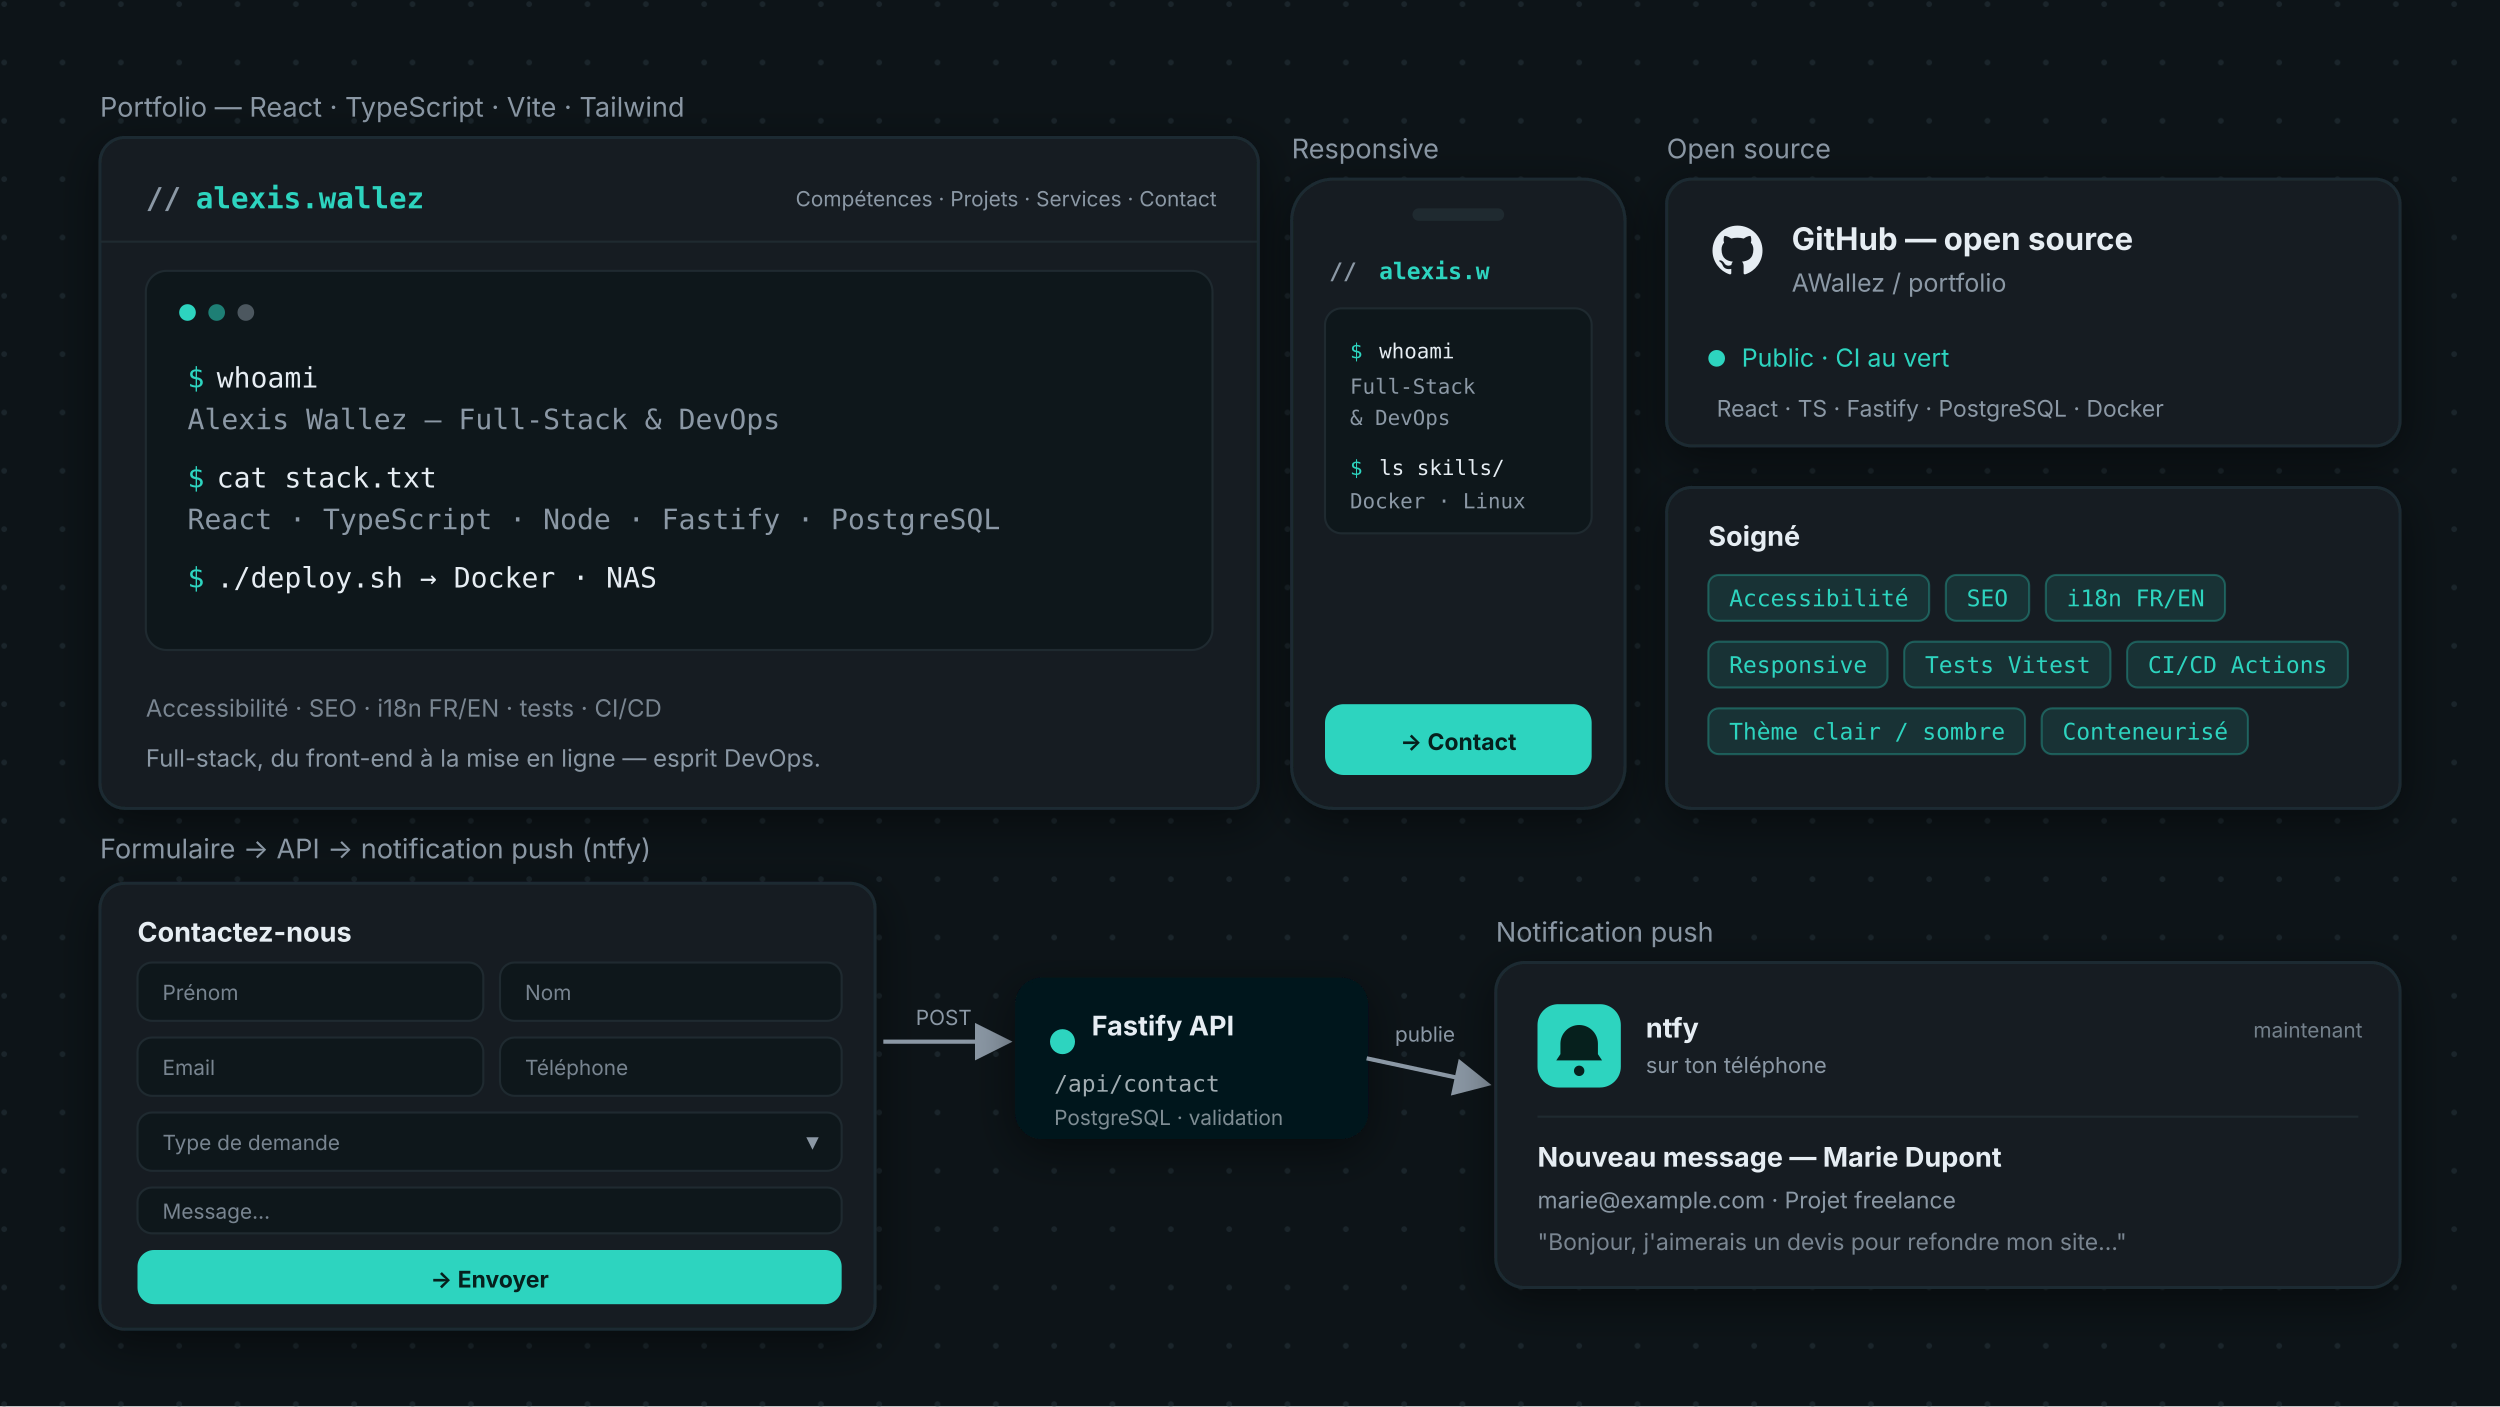
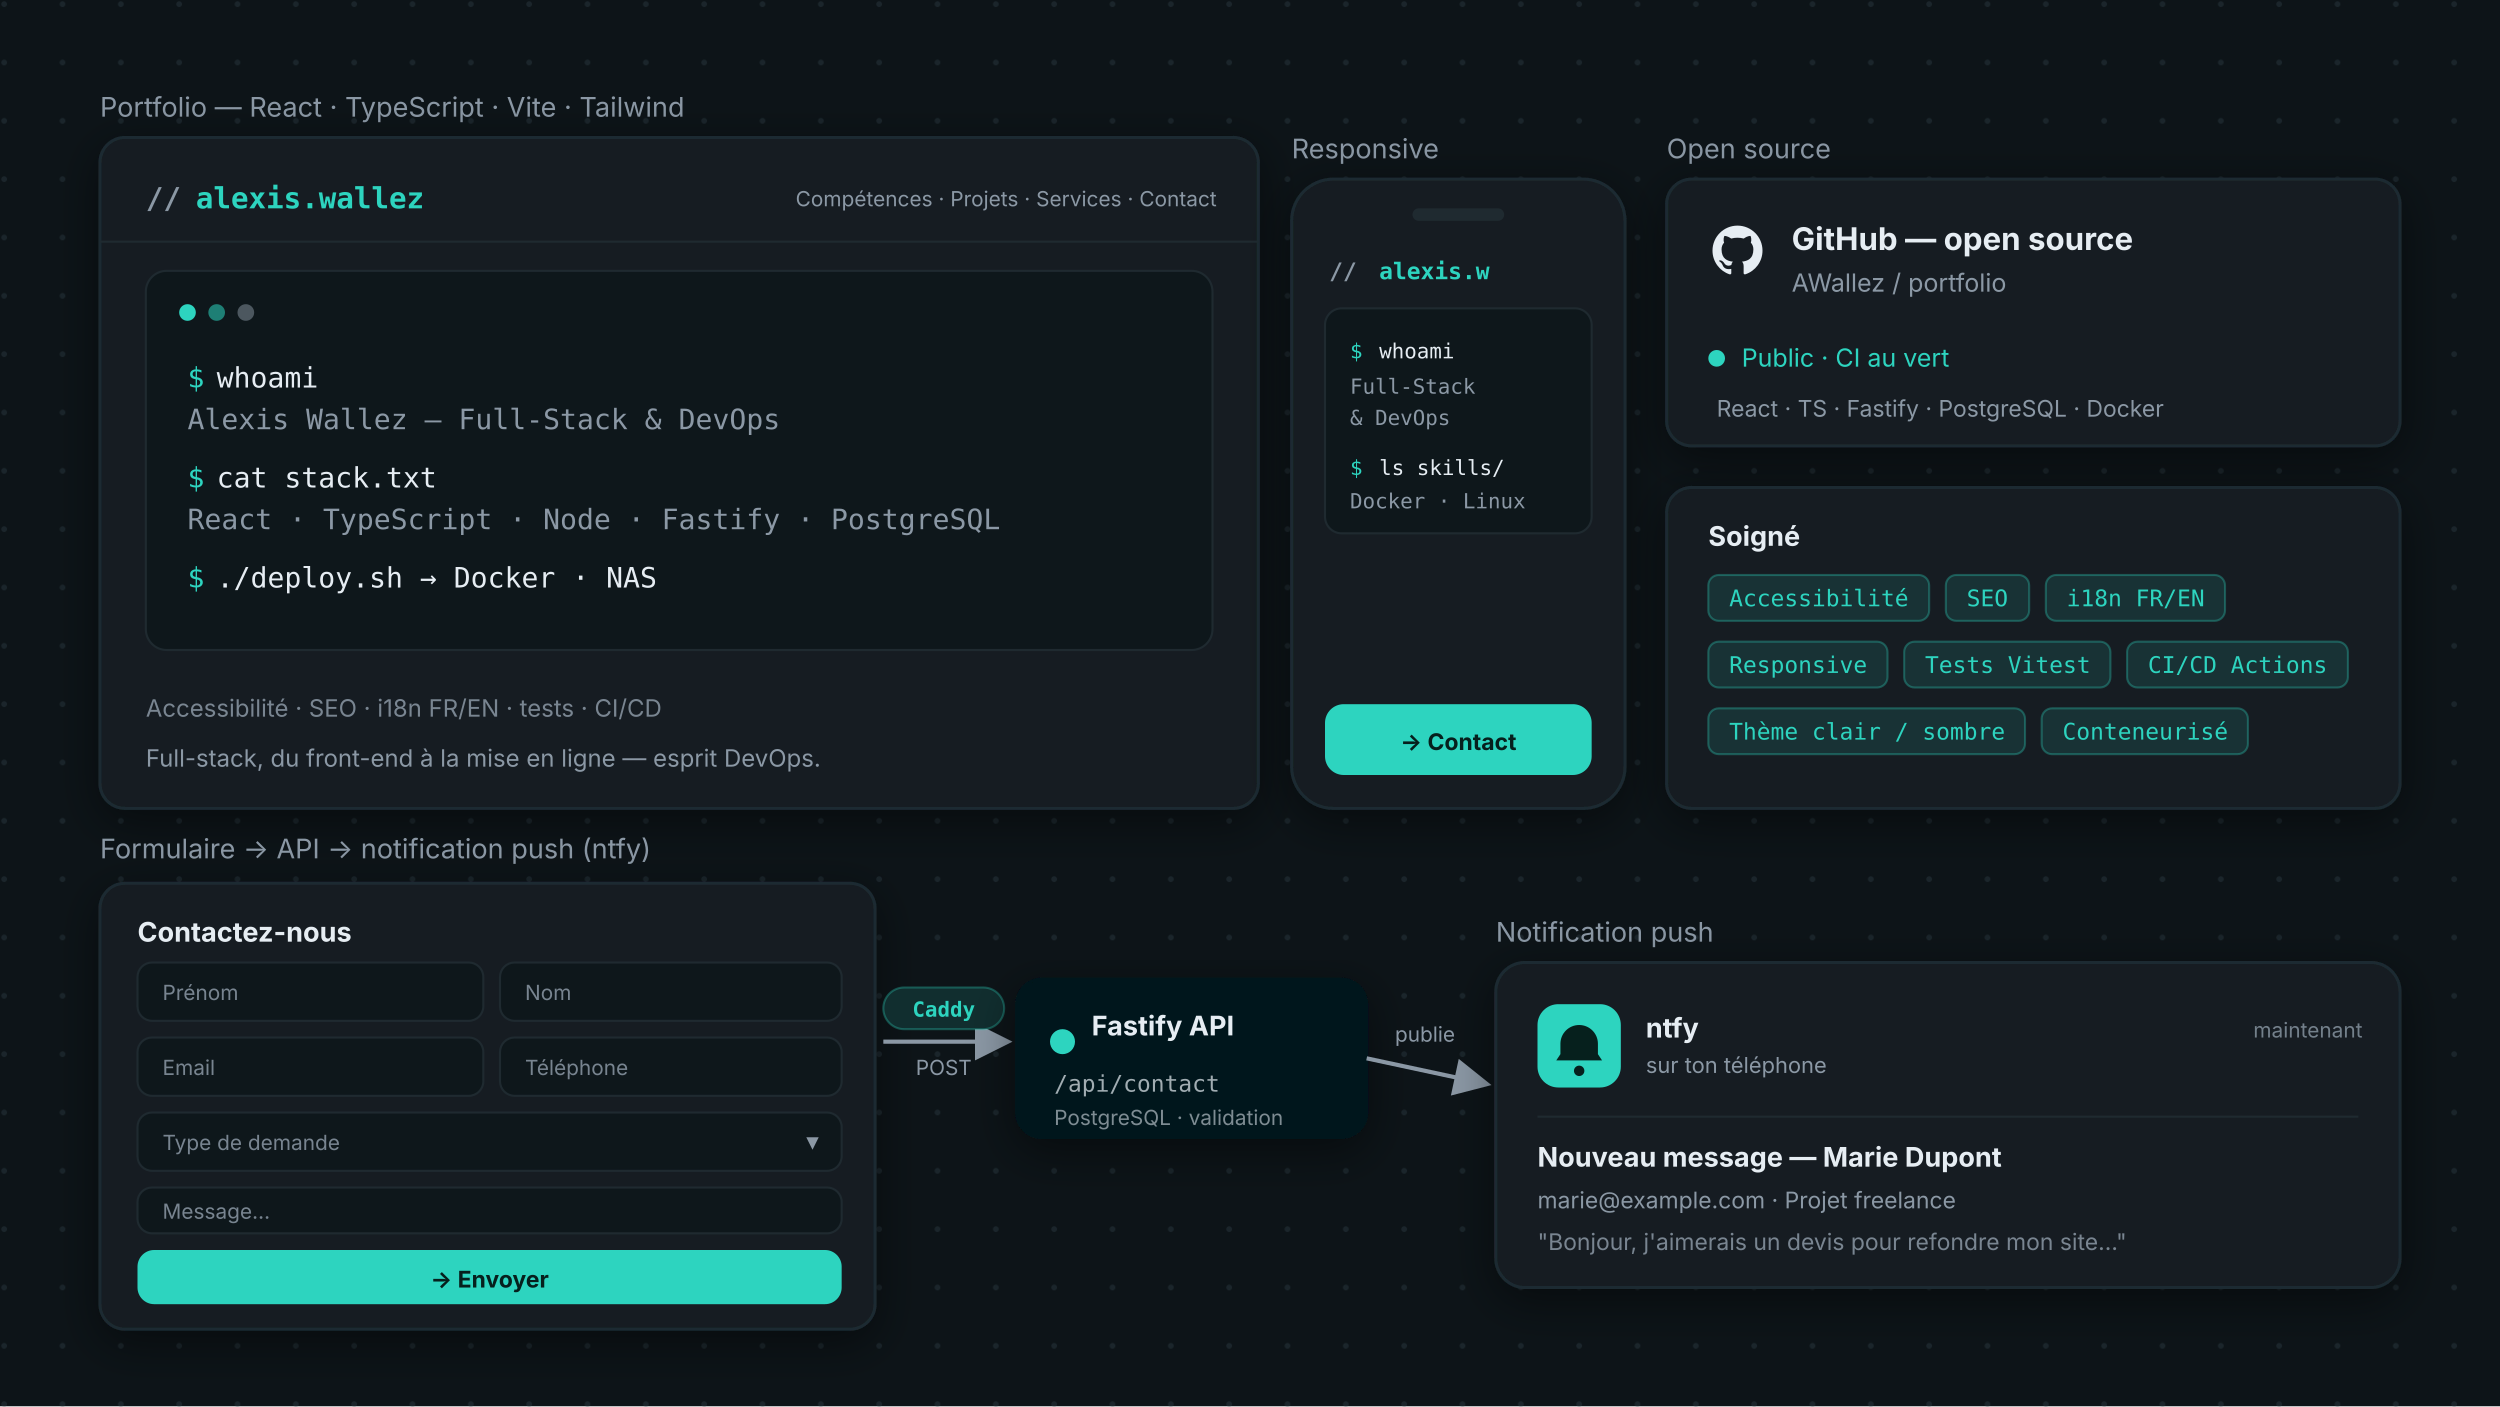
<svg xmlns="http://www.w3.org/2000/svg" width="1200" height="675" viewBox="0 0 1200 675" font-family="'Inter', system-ui, -apple-system, 'Segoe UI', Arial, sans-serif">
  <defs>
    <pattern id="portfolio-dark-fr-dots" width="28" height="28" patternUnits="userSpaceOnUse">
      <circle cx="2" cy="2" r="1.4" fill="#1f2a30" fill-opacity="0.8" />
    </pattern>
    <filter id="portfolio-dark-fr-sh" x="-20%" y="-20%" width="140%" height="160%">
      <feDropShadow dx="0" dy="6" stdDeviation="11" flood-color="#000000" flood-opacity="0.45" />
    </filter>
    <marker id="portfolio-dark-fr-arrow" markerWidth="9" markerHeight="9" refX="7" refY="4.5" orient="auto">
      <path d="M0 0 L9 4.5 L0 9 z" fill="#8b98a5" />
    </marker>
  </defs>
  <rect width="1200" height="675" fill="#0d1418" />
  <rect width="1200" height="675" fill="url(#portfolio-dark-fr-dots)" />
  <text x="48" y="56" font-size="13" fill="#8b98a5" font-weight="normal" font-family="'Inter', system-ui, -apple-system, 'Segoe UI', Arial, sans-serif">Portfolio — React · TypeScript · Vite · Tailwind</text>
  <g filter="url(#portfolio-dark-fr-sh)">
    <rect x="48" y="66" width="556" height="322" rx="12" fill="#121c20" stroke="#1f2a30" stroke-width="1.5" />
  </g>
  <text x="70" y="100" font-size="14" fill="#8b98a5" font-weight="bold" font-family="'JetBrains Mono', ui-monospace, SFMono-Regular, Menlo, Consolas, monospace">// </text>
  <text x="94" y="100" font-size="14" fill="#2dd4bf" font-weight="bold" font-family="'JetBrains Mono', ui-monospace, SFMono-Regular, Menlo, Consolas, monospace">alexis.wallez</text>
  <text x="584" y="99" font-size="10" fill="#8b98a5" font-weight="normal" font-family="'Inter', system-ui, -apple-system, 'Segoe UI', Arial, sans-serif" text-anchor="end">Compétences · Projets · Services · Contact</text>
  <line x1="48" y1="116" x2="604" y2="116" stroke="#1f2a30" />
  <rect x="70" y="130" width="512" height="182" rx="10" fill="#0e171b" stroke="#1f2a30" />
  <circle cx="90" cy="150" r="4" fill="#2dd4bf" />
  <circle cx="104" cy="150" r="4" fill="#2dd4bf" fill-opacity="0.55" />
  <circle cx="118" cy="150" r="4" fill="#8b98a5" fill-opacity="0.5" />
  <text x="90" y="186" font-size="13.5" fill="#2dd4bf" font-weight="normal" font-family="'JetBrains Mono', ui-monospace, SFMono-Regular, Menlo, Consolas, monospace">$ </text>
  <text x="104" y="186" font-size="13.5" fill="#e6edf3" font-weight="normal" font-family="'JetBrains Mono', ui-monospace, SFMono-Regular, Menlo, Consolas, monospace">whoami</text>
  <text x="90" y="206" font-size="13.5" fill="#8b98a5" font-weight="normal" font-family="'JetBrains Mono', ui-monospace, SFMono-Regular, Menlo, Consolas, monospace">Alexis Wallez — Full-Stack &amp; DevOps</text>
  <text x="90" y="234" font-size="13.5" fill="#2dd4bf" font-weight="normal" font-family="'JetBrains Mono', ui-monospace, SFMono-Regular, Menlo, Consolas, monospace">$ </text>
  <text x="104" y="234" font-size="13.5" fill="#e6edf3" font-weight="normal" font-family="'JetBrains Mono', ui-monospace, SFMono-Regular, Menlo, Consolas, monospace">cat stack.txt</text>
  <text x="90" y="254" font-size="13.5" fill="#8b98a5" font-weight="normal" font-family="'JetBrains Mono', ui-monospace, SFMono-Regular, Menlo, Consolas, monospace">React · TypeScript · Node · Fastify · PostgreSQL</text>
  <text x="90" y="282" font-size="13.5" fill="#2dd4bf" font-weight="normal" font-family="'JetBrains Mono', ui-monospace, SFMono-Regular, Menlo, Consolas, monospace">$ </text>
  <text x="104" y="282" font-size="13.5" fill="#e6edf3" font-weight="normal" font-family="'JetBrains Mono', ui-monospace, SFMono-Regular, Menlo, Consolas, monospace">./deploy.sh → Docker · NAS</text>
  <text x="70" y="344" font-size="11.5" fill="#8b98a5" fill-opacity="0.85" font-weight="normal" font-family="'Inter', system-ui, -apple-system, 'Segoe UI', Arial, sans-serif">Accessibilité · SEO · i18n FR/EN · tests · CI/CD</text>
  <text x="70" y="368" font-size="11.5" fill="#8b98a5" font-weight="normal" font-family="'Inter', system-ui, -apple-system, 'Segoe UI', Arial, sans-serif">Full-stack, du front-end à la mise en ligne — esprit DevOps.</text>
  <text x="620" y="76" font-size="13" fill="#8b98a5" font-weight="normal" font-family="'Inter', system-ui, -apple-system, 'Segoe UI', Arial, sans-serif">Responsive</text>
  <g filter="url(#portfolio-dark-fr-sh)">
    <rect x="620" y="86" width="160" height="302" rx="20" fill="#121c20" stroke="#1f2a30" stroke-width="1.5" />
  </g>
  <rect x="678" y="100" width="44" height="6" rx="3" fill="#1f2a30" />
  <text x="638" y="134" font-size="11" fill="#8b98a5" font-weight="bold" font-family="'JetBrains Mono', ui-monospace, SFMono-Regular, Menlo, Consolas, monospace">// </text>
  <text x="662" y="134" font-size="11" fill="#2dd4bf" font-weight="bold" font-family="'JetBrains Mono', ui-monospace, SFMono-Regular, Menlo, Consolas, monospace">alexis.w</text>
  <rect x="636" y="148" width="128" height="108" rx="8" fill="#0e171b" stroke="#1f2a30" />
  <text x="648" y="172" font-size="10" fill="#2dd4bf" font-weight="normal" font-family="'JetBrains Mono', ui-monospace, SFMono-Regular, Menlo, Consolas, monospace">$ </text>
  <text x="662" y="172" font-size="10" fill="#e6edf3" font-weight="normal" font-family="'JetBrains Mono', ui-monospace, SFMono-Regular, Menlo, Consolas, monospace">whoami</text>
  <text x="648" y="189" font-size="10" fill="#8b98a5" font-weight="normal" font-family="'JetBrains Mono', ui-monospace, SFMono-Regular, Menlo, Consolas, monospace">Full-Stack</text>
  <text x="648" y="204" font-size="10" fill="#8b98a5" font-weight="normal" font-family="'JetBrains Mono', ui-monospace, SFMono-Regular, Menlo, Consolas, monospace">&amp; DevOps</text>
  <text x="648" y="228" font-size="10" fill="#2dd4bf" font-weight="normal" font-family="'JetBrains Mono', ui-monospace, SFMono-Regular, Menlo, Consolas, monospace">$ </text>
  <text x="662" y="228" font-size="10" fill="#e6edf3" font-weight="normal" font-family="'JetBrains Mono', ui-monospace, SFMono-Regular, Menlo, Consolas, monospace">ls skills/</text>
  <text x="648" y="244" font-size="10" fill="#8b98a5" font-weight="normal" font-family="'JetBrains Mono', ui-monospace, SFMono-Regular, Menlo, Consolas, monospace">Docker · Linux</text>
  <rect x="636" y="338" width="128" height="34" rx="9" fill="#2dd4bf" />
  <text x="700" y="360" font-size="11" fill="#06201d" font-weight="bold" font-family="'Inter', system-ui, -apple-system, 'Segoe UI', Arial, sans-serif" text-anchor="middle">→ Contact</text>
  <text x="800" y="76" font-size="13" fill="#8b98a5" font-weight="normal" font-family="'Inter', system-ui, -apple-system, 'Segoe UI', Arial, sans-serif">Open source</text>
  <g filter="url(#portfolio-dark-fr-sh)">
    <rect x="800" y="86" width="352" height="128" rx="12" fill="#121c20" stroke="#1f2a30" stroke-width="1.5" />
  </g>
  <path transform="translate(822 108)" d="M12 .297c-6.63 0-12 5.373-12 12 0 5.303 3.438 9.8 8.205 11.385.6.113.82-.258.82-.577 0-.285-.01-1.04-.015-2.04-3.338.724-4.042-1.61-4.042-1.61C4.422 18.07 3.633 17.7 3.633 17.7c-1.087-.744.084-.729.084-.729 1.205.084 1.838 1.236 1.838 1.236 1.07 1.835 2.809 1.305 3.495.998.108-.776.417-1.305.76-1.605-2.665-.3-5.466-1.332-5.466-5.93 0-1.31.465-2.38 1.235-3.22-.135-.303-.54-1.523.105-3.176 0 0 1.005-.322 3.3 1.23.96-.267 1.98-.399 3-.405 1.02.006 2.04.138 3 .405 2.28-1.552 3.285-1.23 3.285-1.23.645 1.653.24 2.873.12 3.176.765.84 1.23 1.91 1.23 3.22 0 4.61-2.805 5.625-5.475 5.92.42.36.81 1.096.81 2.22 0 1.606-.015 2.896-.015 3.286 0 .315.21.69.825.57C20.565 22.092 24 17.592 24 12.297c0-6.627-5.373-12-12-12" fill="#e6edf3" />
  <text x="860" y="120" font-size="15" fill="#e6edf3" font-weight="bold" font-family="'Inter', system-ui, -apple-system, 'Segoe UI', Arial, sans-serif">GitHub — open source</text>
  <text x="860" y="140" font-size="12" fill="#8b98a5" font-weight="normal" font-family="'Inter', system-ui, -apple-system, 'Segoe UI', Arial, sans-serif">AWallez / portfolio</text>
  <circle cx="824" cy="172" r="4" fill="#2dd4bf" />
  <text x="836" y="176" font-size="12" fill="#2dd4bf" font-weight="normal" font-family="'Inter', system-ui, -apple-system, 'Segoe UI', Arial, sans-serif">Public · CI au vert</text>
  <text x="824" y="200" font-size="11" fill="#8b98a5" font-weight="normal" font-family="'Inter', system-ui, -apple-system, 'Segoe UI', Arial, sans-serif">React · TS · Fastify · PostgreSQL · Docker</text>
  <g filter="url(#portfolio-dark-fr-sh)">
    <rect x="800" y="234" width="352" height="154" rx="12" fill="#121c20" stroke="#1f2a30" stroke-width="1.5" />
  </g>
  <text x="820" y="262" font-size="13" fill="#e6edf3" font-weight="bold" font-family="'Inter', system-ui, -apple-system, 'Segoe UI', Arial, sans-serif">Soigné</text>
  <rect x="820" y="276" width="106" height="22" rx="5" fill="#2dd4bf" fill-opacity="0.12" stroke="#2dd4bf" stroke-opacity="0.32" />
  <text x="830" y="291" font-size="11" fill="#2dd4bf" font-weight="normal" font-family="'JetBrains Mono', ui-monospace, SFMono-Regular, Menlo, Consolas, monospace">Accessibilité</text>
  <rect x="934" y="276" width="40" height="22" rx="5" fill="#2dd4bf" fill-opacity="0.12" stroke="#2dd4bf" stroke-opacity="0.32" />
  <text x="944" y="291" font-size="11" fill="#2dd4bf" font-weight="normal" font-family="'JetBrains Mono', ui-monospace, SFMono-Regular, Menlo, Consolas, monospace">SEO</text>
  <rect x="982" y="276" width="86" height="22" rx="5" fill="#2dd4bf" fill-opacity="0.12" stroke="#2dd4bf" stroke-opacity="0.32" />
  <text x="992" y="291" font-size="11" fill="#2dd4bf" font-weight="normal" font-family="'JetBrains Mono', ui-monospace, SFMono-Regular, Menlo, Consolas, monospace">i18n FR/EN</text>
  <rect x="820" y="308" width="86" height="22" rx="5" fill="#2dd4bf" fill-opacity="0.12" stroke="#2dd4bf" stroke-opacity="0.32" />
  <text x="830" y="323" font-size="11" fill="#2dd4bf" font-weight="normal" font-family="'JetBrains Mono', ui-monospace, SFMono-Regular, Menlo, Consolas, monospace">Responsive</text>
  <rect x="914" y="308" width="99" height="22" rx="5" fill="#2dd4bf" fill-opacity="0.12" stroke="#2dd4bf" stroke-opacity="0.32" />
  <text x="924" y="323" font-size="11" fill="#2dd4bf" font-weight="normal" font-family="'JetBrains Mono', ui-monospace, SFMono-Regular, Menlo, Consolas, monospace">Tests Vitest</text>
  <rect x="1021" y="308" width="106" height="22" rx="5" fill="#2dd4bf" fill-opacity="0.12" stroke="#2dd4bf" stroke-opacity="0.32" />
  <text x="1031" y="323" font-size="11" fill="#2dd4bf" font-weight="normal" font-family="'JetBrains Mono', ui-monospace, SFMono-Regular, Menlo, Consolas, monospace">CI/CD Actions</text>
  <rect x="820" y="340" width="152" height="22" rx="5" fill="#2dd4bf" fill-opacity="0.12" stroke="#2dd4bf" stroke-opacity="0.32" />
  <text x="830" y="355" font-size="11" fill="#2dd4bf" font-weight="normal" font-family="'JetBrains Mono', ui-monospace, SFMono-Regular, Menlo, Consolas, monospace">Thème clair / sombre</text>
  <rect x="980" y="340" width="99" height="22" rx="5" fill="#2dd4bf" fill-opacity="0.12" stroke="#2dd4bf" stroke-opacity="0.32" />
  <text x="990" y="355" font-size="11" fill="#2dd4bf" font-weight="normal" font-family="'JetBrains Mono', ui-monospace, SFMono-Regular, Menlo, Consolas, monospace">Conteneurisé</text>
  <text x="48" y="412" font-size="13" fill="#8b98a5" font-weight="normal" font-family="'Inter', system-ui, -apple-system, 'Segoe UI', Arial, sans-serif">Formulaire → API → notification push (ntfy)</text>
  <g filter="url(#portfolio-dark-fr-sh)">
    <rect x="48" y="424" width="372" height="214" rx="12" fill="#121c20" stroke="#1f2a30" stroke-width="1.5" />
  </g>
  <text x="66" y="452" font-size="13" fill="#e6edf3" font-weight="bold" font-family="'Inter', system-ui, -apple-system, 'Segoe UI', Arial, sans-serif">Contactez-nous</text>
  <rect x="66" y="462" width="166" height="28" rx="7" fill="#0e171b" stroke="#1f2a30" />
  <text x="78" y="480" font-size="10" fill="#8b98a5" fill-opacity="0.85" font-weight="normal" font-family="'Inter', system-ui, -apple-system, 'Segoe UI', Arial, sans-serif">Prénom</text>
  <rect x="240" y="462" width="164" height="28" rx="7" fill="#0e171b" stroke="#1f2a30" />
  <text x="252" y="480" font-size="10" fill="#8b98a5" fill-opacity="0.85" font-weight="normal" font-family="'Inter', system-ui, -apple-system, 'Segoe UI', Arial, sans-serif">Nom</text>
  <rect x="66" y="498" width="166" height="28" rx="7" fill="#0e171b" stroke="#1f2a30" />
  <text x="78" y="516" font-size="10" fill="#8b98a5" fill-opacity="0.85" font-weight="normal" font-family="'Inter', system-ui, -apple-system, 'Segoe UI', Arial, sans-serif">Email</text>
  <rect x="240" y="498" width="164" height="28" rx="7" fill="#0e171b" stroke="#1f2a30" />
  <text x="252" y="516" font-size="10" fill="#8b98a5" fill-opacity="0.85" font-weight="normal" font-family="'Inter', system-ui, -apple-system, 'Segoe UI', Arial, sans-serif">Téléphone</text>
  <rect x="66" y="534" width="338" height="28" rx="7" fill="#0e171b" stroke="#1f2a30" />
  <text x="78" y="552" font-size="10" fill="#8b98a5" fill-opacity="0.85" font-weight="normal" font-family="'Inter', system-ui, -apple-system, 'Segoe UI', Arial, sans-serif">Type de demande</text>
  <text x="390" y="552" font-size="12" fill="#8b98a5" font-weight="normal" font-family="'Inter', system-ui, -apple-system, 'Segoe UI', Arial, sans-serif" text-anchor="middle">▾</text>
  <rect x="66" y="570" width="338" height="22" rx="7" fill="#0e171b" stroke="#1f2a30" />
  <text x="78" y="585" font-size="10" fill="#8b98a5" fill-opacity="0.85" font-weight="normal" font-family="'Inter', system-ui, -apple-system, 'Segoe UI', Arial, sans-serif">Message…</text>
  <rect x="66" y="600" width="338" height="26" rx="8" fill="#2dd4bf" />
  <text x="235" y="618" font-size="11" fill="#06201d" font-weight="bold" font-family="'Inter', system-ui, -apple-system, 'Segoe UI', Arial, sans-serif" text-anchor="middle">→ Envoyer</text>
  <line x1="424" y1="500" x2="482" y2="500" stroke="#8b98a5" stroke-width="2" marker-end="url(#portfolio-dark-fr-arrow)" />
-   <text x="453" y="492" font-size="10" fill="#8b98a5" font-weight="normal" font-family="'Inter', system-ui, -apple-system, 'Segoe UI', Arial, sans-serif" text-anchor="middle">POST</text>
+   <rect x="424" y="474" width="58" height="20" rx="10" fill="#0d1418" />
+   <rect x="424" y="474" width="58" height="20" rx="10" fill="#2dd4bf" fill-opacity="0.14" stroke="#2dd4bf" stroke-opacity="0.32" />
+   <text x="453" y="488" font-size="10" fill="#2dd4bf" font-weight="bold" font-family="'JetBrains Mono', ui-monospace, SFMono-Regular, Menlo, Consolas, monospace" text-anchor="middle">Caddy</text>
+   <text x="453" y="516" font-size="10" fill="#8b98a5" font-weight="normal" font-family="'Inter', system-ui, -apple-system, 'Segoe UI', Arial, sans-serif" text-anchor="middle">POST</text>
  <g filter="url(#portfolio-dark-fr-sh)">
    <rect x="488" y="470" width="168" height="76" rx="12" fill="#06121a" stroke="#06121a" stroke-width="1.5" />
  </g>
  <circle cx="510" cy="500" r="6" fill="#2dd4bf" />
  <text x="524" y="497" font-size="13" fill="#e6edf3" font-weight="bold" font-family="'Inter', system-ui, -apple-system, 'Segoe UI', Arial, sans-serif">Fastify API</text>
  <text x="506" y="524" font-size="11" fill="#e6edf3" fill-opacity="0.7" font-weight="normal" font-family="'JetBrains Mono', ui-monospace, SFMono-Regular, Menlo, Consolas, monospace">/api/contact</text>
  <text x="506" y="540" font-size="10" fill="#e6edf3" fill-opacity="0.55" font-weight="normal" font-family="'Inter', system-ui, -apple-system, 'Segoe UI', Arial, sans-serif">PostgreSQL · validation</text>
  <line x1="656" y1="508" x2="712" y2="520" stroke="#8b98a5" stroke-width="2" marker-end="url(#portfolio-dark-fr-arrow)" />
  <text x="684" y="500" font-size="10" fill="#8b98a5" font-weight="normal" font-family="'Inter', system-ui, -apple-system, 'Segoe UI', Arial, sans-serif" text-anchor="middle">publie</text>
  <text x="718" y="452" font-size="13" fill="#8b98a5" font-weight="normal" font-family="'Inter', system-ui, -apple-system, 'Segoe UI', Arial, sans-serif">Notification push</text>
  <g filter="url(#portfolio-dark-fr-sh)">
    <rect x="718" y="462" width="434" height="156" rx="14" fill="#121c20" stroke="#1f2a30" stroke-width="1.5" />
  </g>
  <rect x="738" y="482" width="40" height="40" rx="10" fill="#2dd4bf" />
  <path d="M758 492 a9 9 0 0 1 9 9 v5 l2 3 h-22 l2 -3 v-5 a9 9 0 0 1 9 -9 z" fill="#06201d" />
  <circle cx="758" cy="514" r="2.5" fill="#06201d" />
  <text x="790" y="498" font-size="13" fill="#e6edf3" font-weight="bold" font-family="'Inter', system-ui, -apple-system, 'Segoe UI', Arial, sans-serif">ntfy</text>
  <text x="790" y="515" font-size="10.5" fill="#8b98a5" font-weight="normal" font-family="'Inter', system-ui, -apple-system, 'Segoe UI', Arial, sans-serif">sur ton téléphone</text>
  <text x="1134" y="498" font-size="10" fill="#8b98a5" fill-opacity="0.8" font-weight="normal" font-family="'Inter', system-ui, -apple-system, 'Segoe UI', Arial, sans-serif" text-anchor="end">maintenant</text>
  <line x1="738" y1="536" x2="1132" y2="536" stroke="#1f2a30" />
  <text x="738" y="560" font-size="13" fill="#e6edf3" font-weight="bold" font-family="'Inter', system-ui, -apple-system, 'Segoe UI', Arial, sans-serif">Nouveau message — Marie Dupont</text>
  <text x="738" y="580" font-size="11" fill="#8b98a5" font-weight="normal" font-family="'Inter', system-ui, -apple-system, 'Segoe UI', Arial, sans-serif">marie@example.com · Projet freelance</text>
  <text x="738" y="600" font-size="11" fill="#8b98a5" fill-opacity="0.85" font-weight="normal" font-family="'Inter', system-ui, -apple-system, 'Segoe UI', Arial, sans-serif">"Bonjour, j'aimerais un devis pour refondre mon site…"</text>
</svg>
